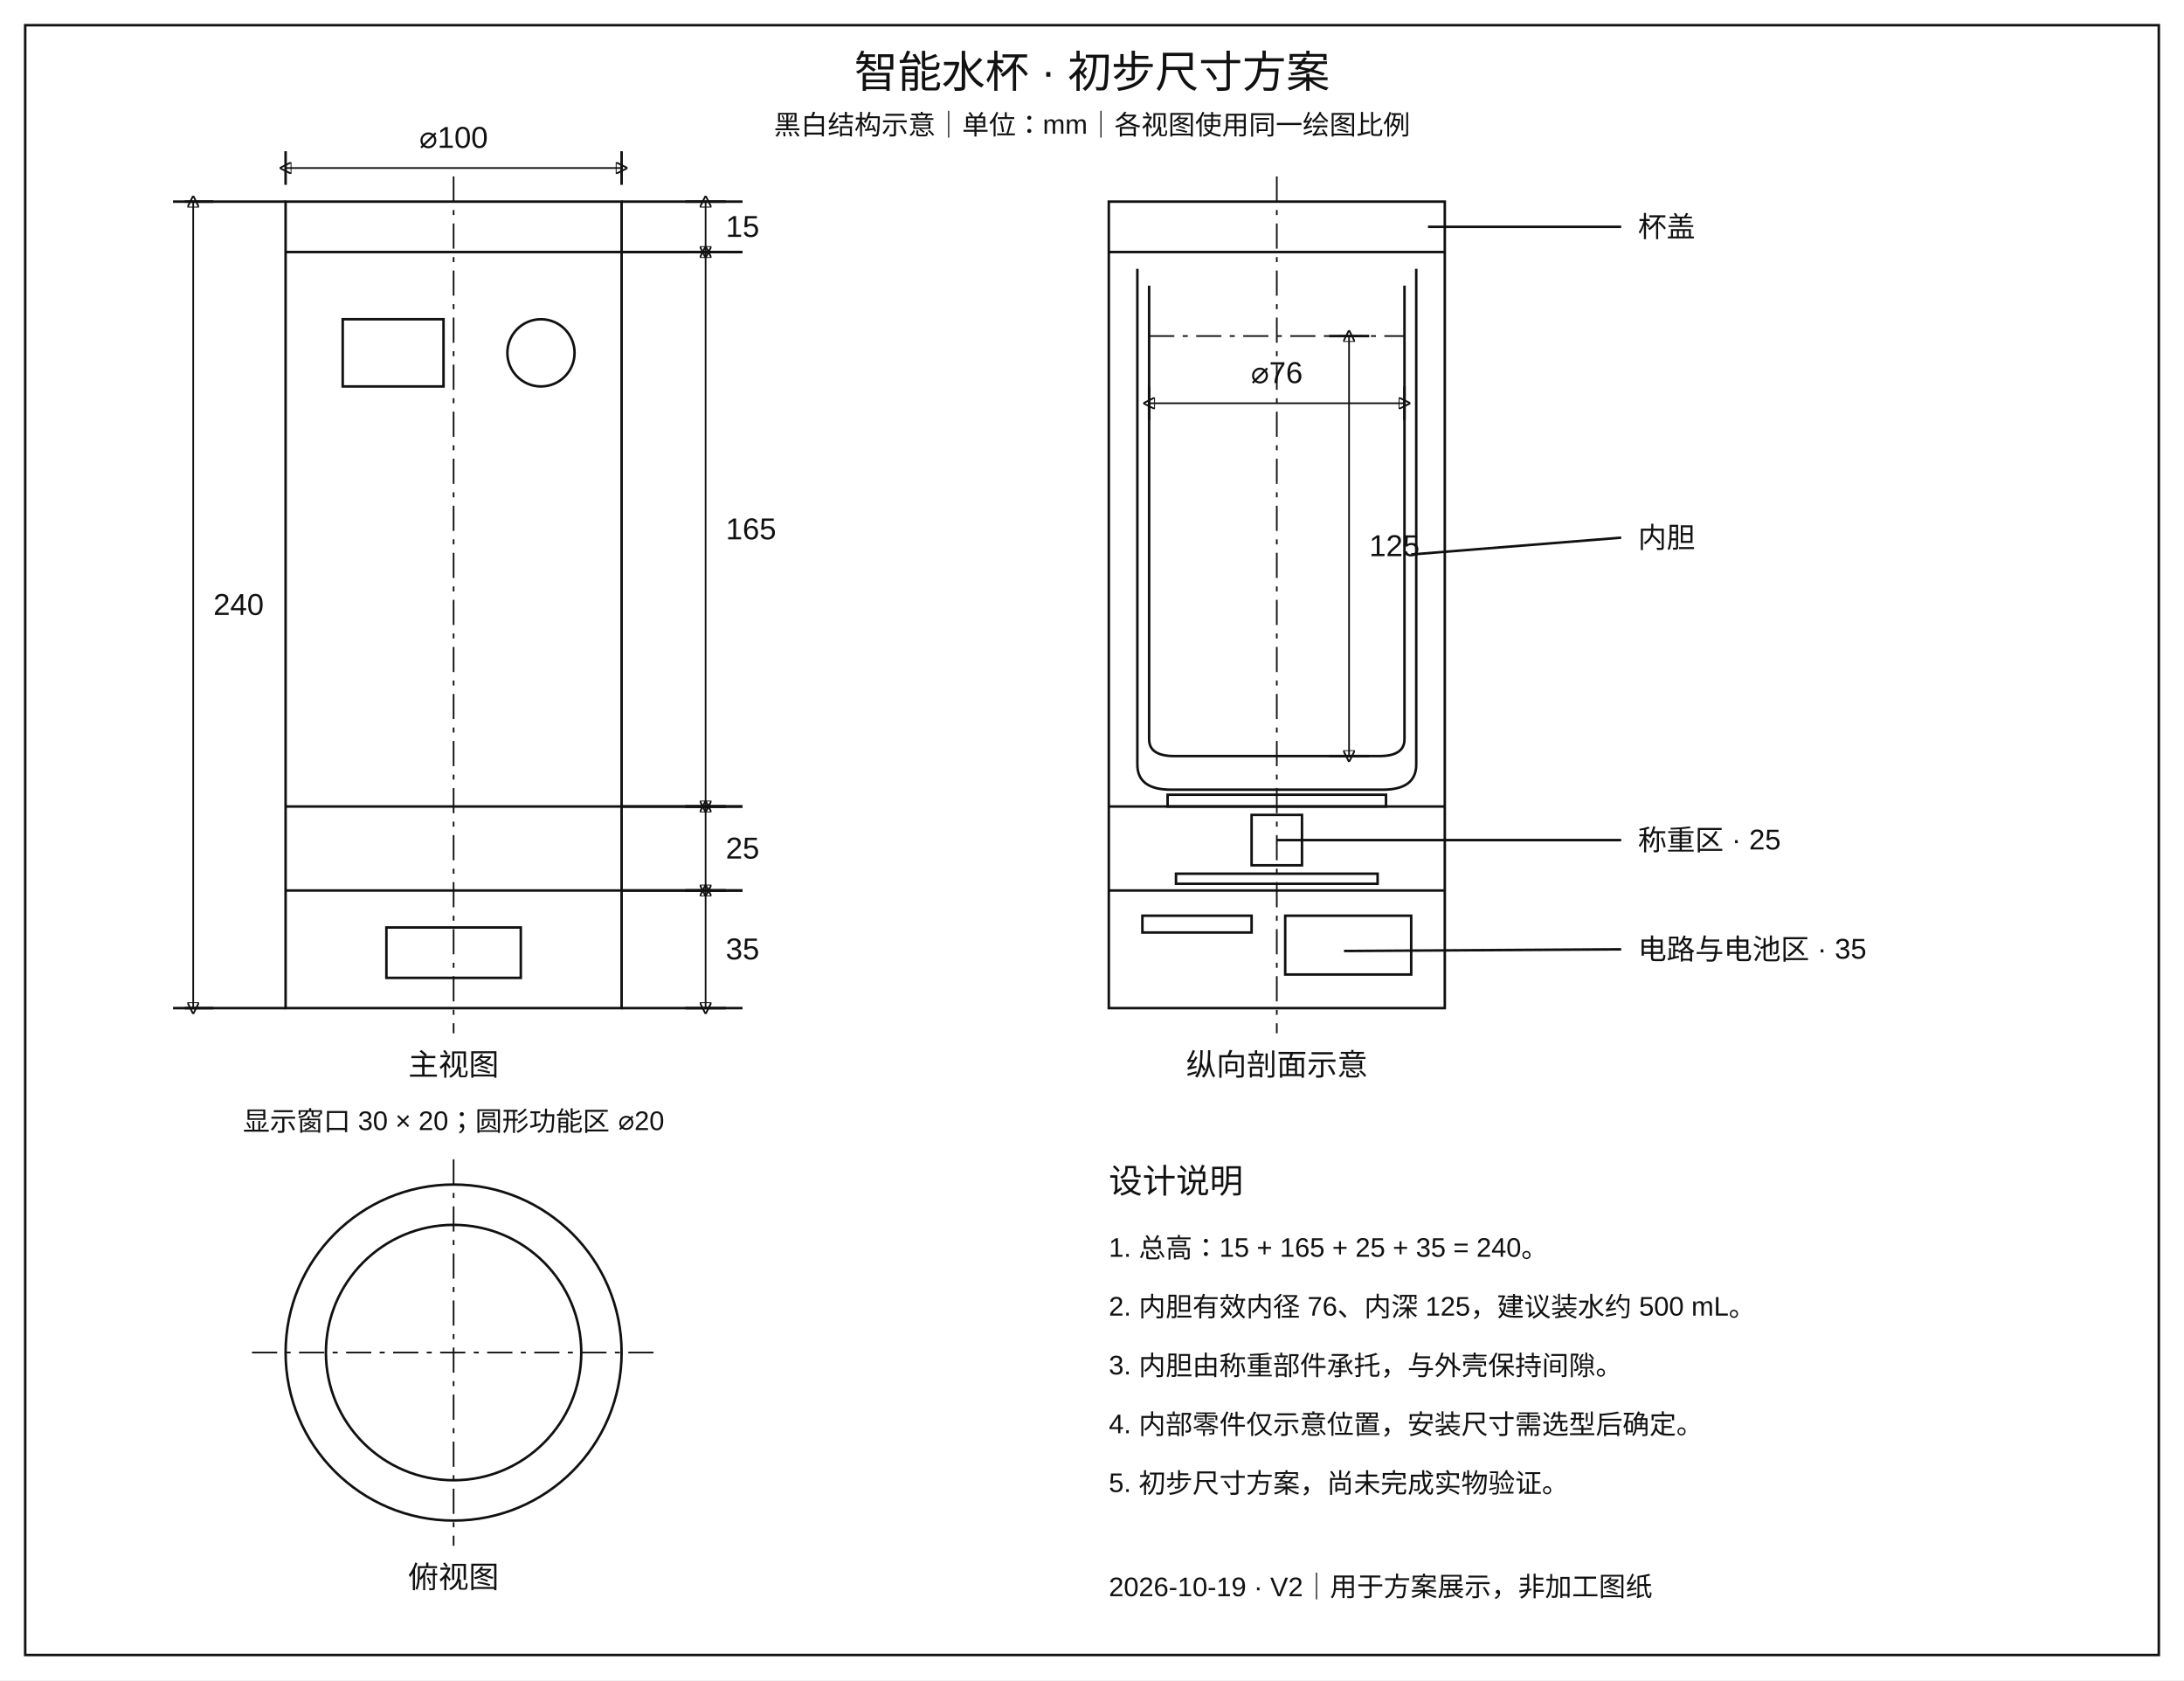
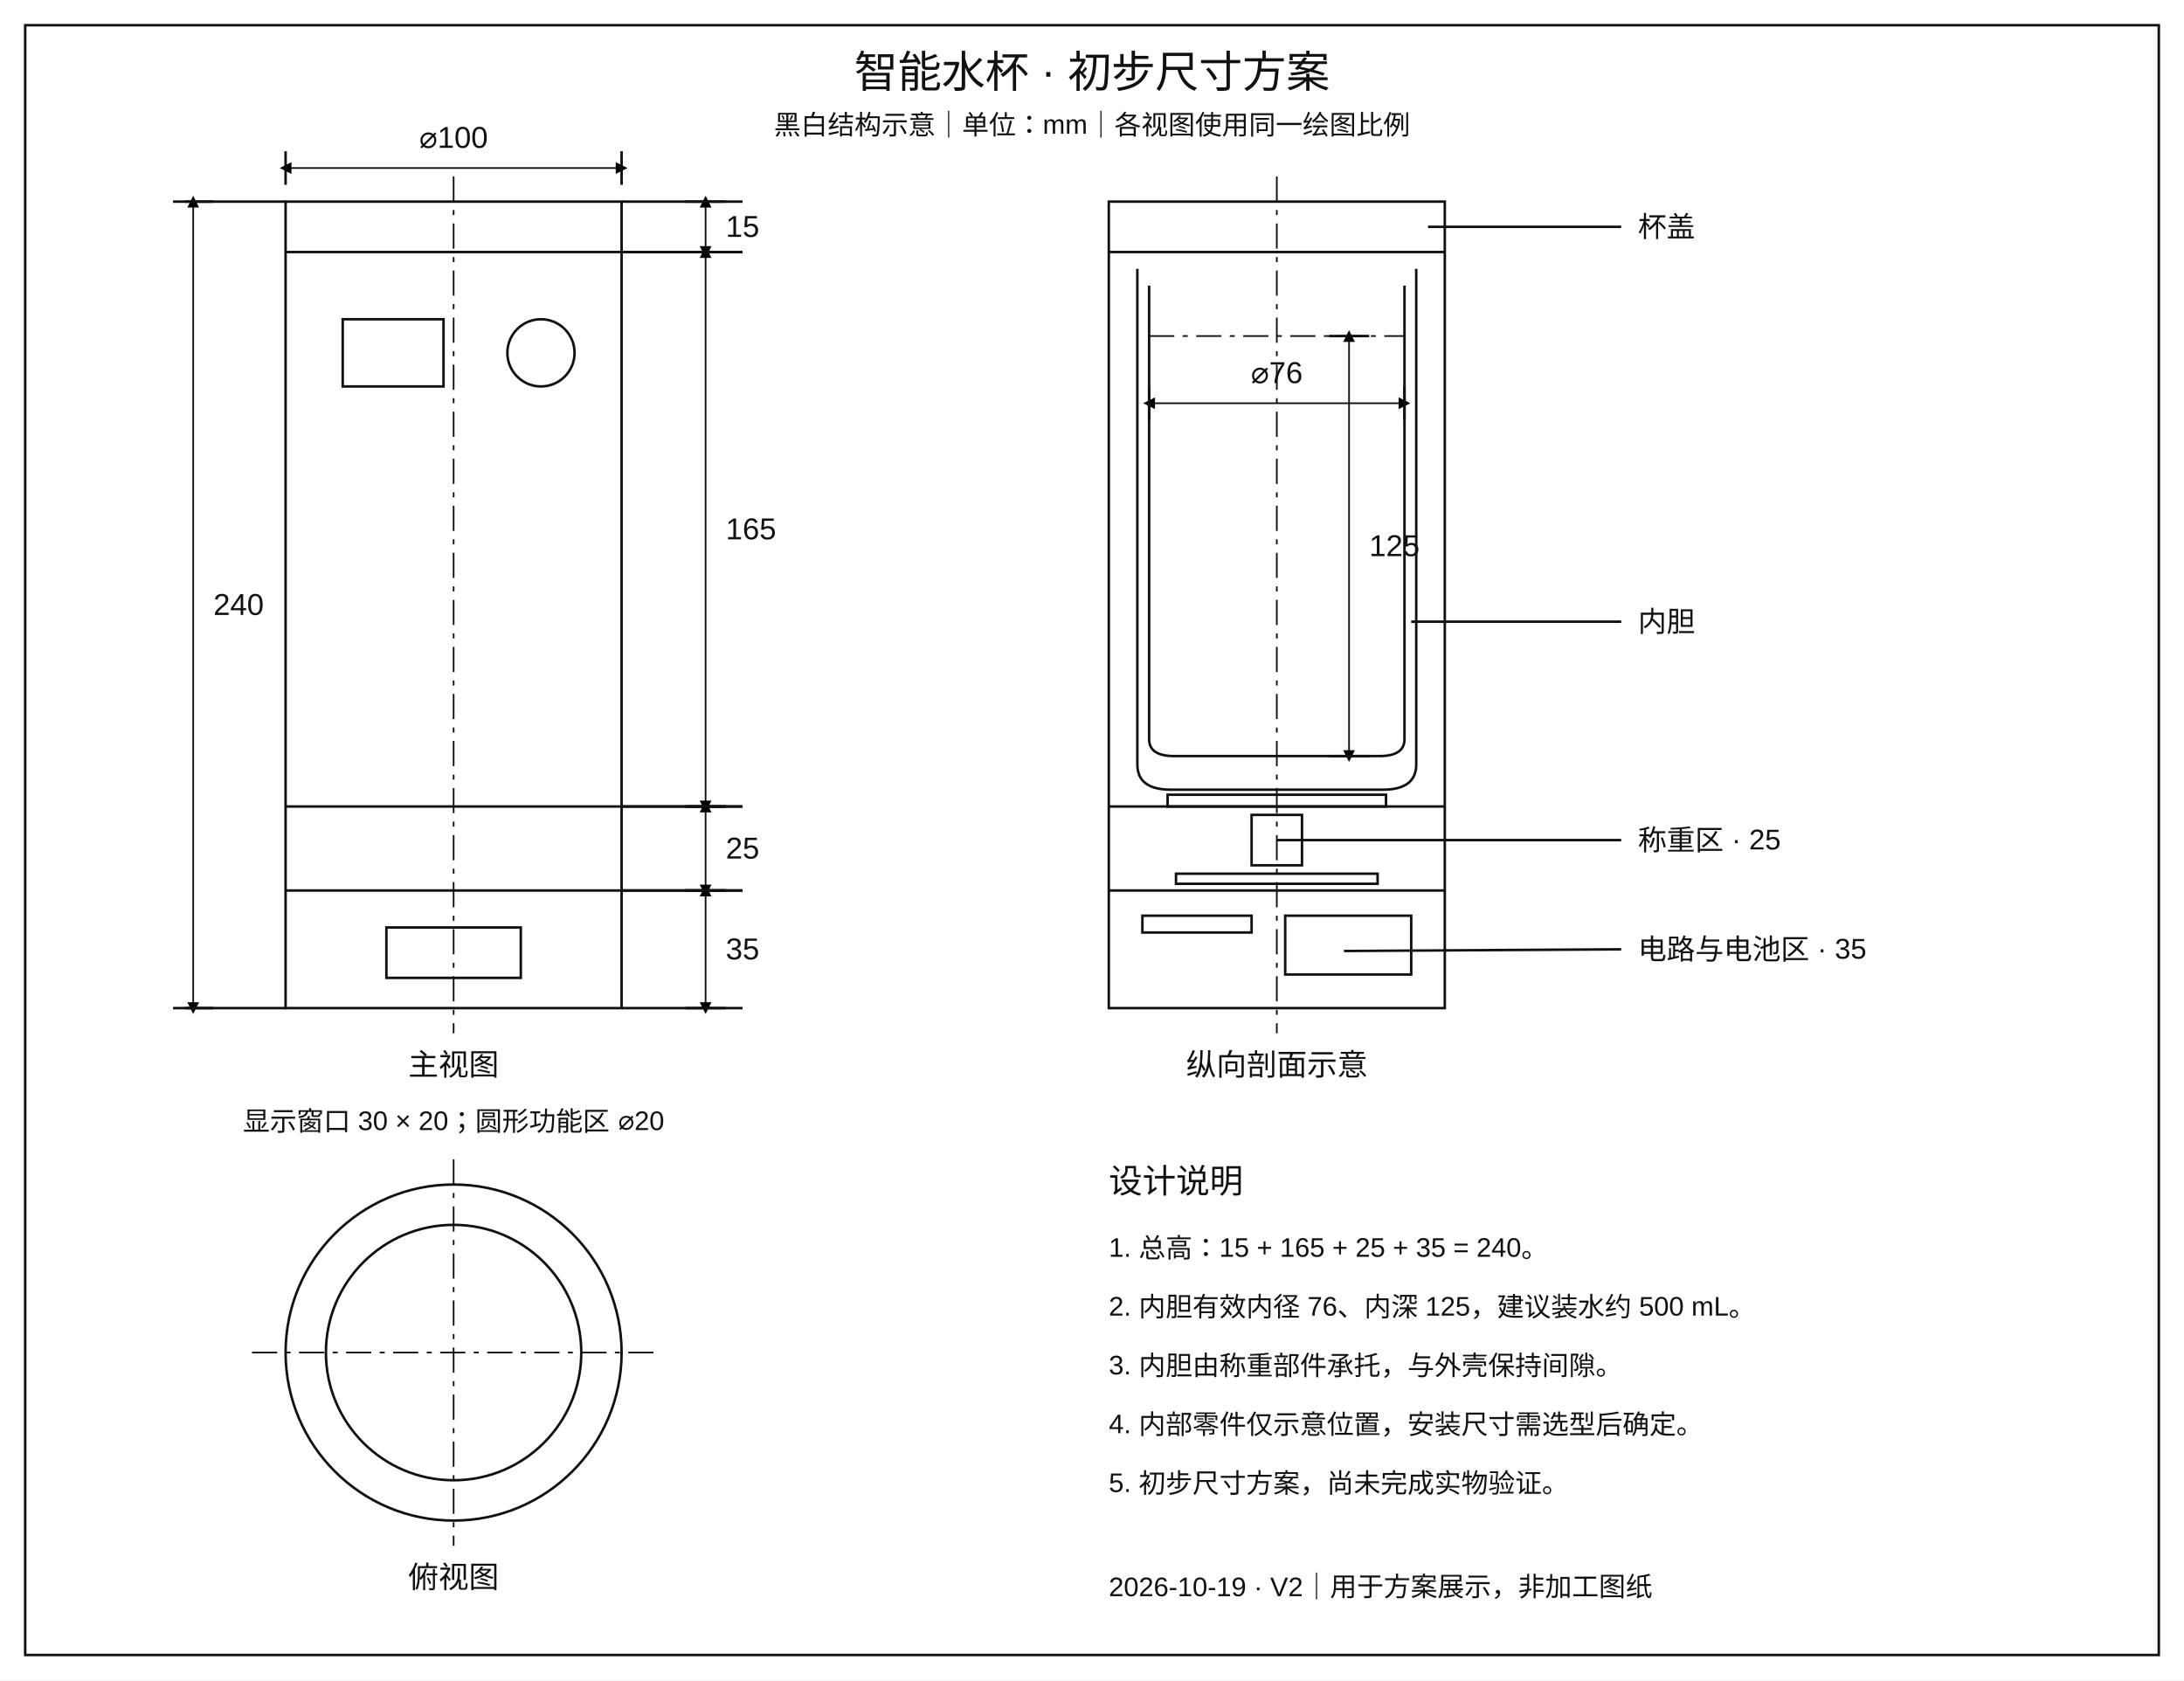
<svg xmlns="http://www.w3.org/2000/svg" width="1300" height="1000" viewBox="0 0 1300 1000">
  <defs>
    <marker id="arr" viewBox="0 0 10 10" refX="5" refY="5" markerWidth="7" markerHeight="7" orient="auto-start-reverse">
-       <path d="M0 0L10 5L0 10Z" fill="black" />
+       <path d="M0 0L10 5L0 10Z" style="fill:black;stroke:none" />
    </marker>
  </defs>
  <rect width="1300" height="1000" style="fill:white;stroke:none" />
  <style>line,rect,circle,path{fill:none;stroke:#111;stroke-width:1.5}text{fill:#111;font-family:Arial,'Microsoft YaHei',sans-serif;stroke:none}.axis{stroke-width:1;stroke-dasharray:15 5 3 5}.dim{stroke-width:1;marker-start:url(#arr);marker-end:url(#arr)}</style>
  <rect x="15" y="15" width="1270" height="970" />
  <text x="650" y="52" font-size="26" text-anchor="middle">智能水杯 · 初步尺寸方案</text>
  <text x="650" y="80" font-size="16" text-anchor="middle">黑白结构示意｜单位：mm｜各视图使用同一绘图比例</text>
  <rect x="170" y="120" width="200" height="480" />
  <line x1="170" y1="150" x2="370" y2="150" class="" />
  <line x1="170" y1="480" x2="370" y2="480" class="" />
  <line x1="170" y1="530" x2="370" y2="530" class="" />
  <line x1="270" y1="105" x2="270" y2="615" class="axis" />
  <rect x="660" y="120" width="200" height="480" />
  <line x1="660" y1="150" x2="860" y2="150" class="" />
  <line x1="660" y1="480" x2="860" y2="480" class="" />
  <line x1="660" y1="530" x2="860" y2="530" class="" />
  <line x1="760" y1="105" x2="760" y2="615" class="axis" />
  <rect x="204" y="190" width="60" height="40" />
  <circle cx="322" cy="210" r="20" />
  <rect x="230" y="552" width="80" height="30" />
  <line x1="170" y1="100" x2="370" y2="100" class="dim" />
  <line x1="170" y1="90" x2="170" y2="110" class="" />
  <line x1="370" y1="90" x2="370" y2="110" class="" />
  <text x="270" y="88" font-size="18" text-anchor="middle">⌀100</text>
  <line x1="170" y1="120" x2="110" y2="120" class="" />
  <line x1="170" y1="600" x2="110" y2="600" class="" />
  <line x1="115" y1="120" x2="115" y2="600" class="dim" />
  <line x1="103" y1="120" x2="127" y2="120" class="" />
  <line x1="103" y1="600" x2="127" y2="600" class="" />
  <text x="127" y="366" font-size="18" text-anchor="start">240</text>
  <line x1="370" y1="120" x2="442" y2="120" class="" />
  <line x1="370" y1="150" x2="442" y2="150" class="" />
  <line x1="420" y1="120" x2="420" y2="150" class="dim" />
  <line x1="408" y1="120" x2="432" y2="120" class="" />
  <line x1="408" y1="150" x2="432" y2="150" class="" />
  <text x="432" y="141" font-size="18" text-anchor="start">15</text>
  <line x1="370" y1="150" x2="442" y2="150" class="" />
  <line x1="370" y1="480" x2="442" y2="480" class="" />
  <line x1="420" y1="150" x2="420" y2="480" class="dim" />
  <line x1="408" y1="150" x2="432" y2="150" class="" />
  <line x1="408" y1="480" x2="432" y2="480" class="" />
  <text x="432" y="321" font-size="18" text-anchor="start">165</text>
  <line x1="370" y1="480" x2="442" y2="480" class="" />
  <line x1="370" y1="530" x2="442" y2="530" class="" />
  <line x1="420" y1="480" x2="420" y2="530" class="dim" />
  <line x1="408" y1="480" x2="432" y2="480" class="" />
  <line x1="408" y1="530" x2="432" y2="530" class="" />
  <text x="432" y="511" font-size="18" text-anchor="start">25</text>
  <line x1="370" y1="530" x2="442" y2="530" class="" />
  <line x1="370" y1="600" x2="442" y2="600" class="" />
  <line x1="420" y1="530" x2="420" y2="600" class="dim" />
  <line x1="408" y1="530" x2="432" y2="530" class="" />
  <line x1="408" y1="600" x2="432" y2="600" class="" />
  <text x="432" y="571" font-size="18" text-anchor="start">35</text>
  <text x="270" y="640" font-size="18" text-anchor="middle">主视图</text>
  <text x="270" y="673" font-size="16" text-anchor="middle">显示窗口 30 × 20；圆形功能区 ⌀20</text>
  <circle cx="270" cy="805" r="100" />
  <circle cx="270" cy="805" r="76" />
  <line x1="150" y1="805" x2="390" y2="805" class="axis" />
  <line x1="270" y1="690" x2="270" y2="920" class="axis" />
  <text x="270" y="945" font-size="18" text-anchor="middle">俯视图</text>
  <path d="M 677 160 L 677 455 Q 677 470 697 470 L 823 470 Q 843 470 843 455 L 843 160 M 684 170 L 684 440 Q 684 450 699 450 L 821 450 Q 836 450 836 440 L 836 170" />
  <line x1="684" y1="200" x2="836" y2="200" class="axis" />
  <line x1="684" y1="240" x2="836" y2="240" class="dim" />
  <line x1="684" y1="230" x2="684" y2="250" class="" />
  <line x1="836" y1="230" x2="836" y2="250" class="" />
  <text x="760" y="228" font-size="18" text-anchor="middle">⌀76</text>
  <line x1="803" y1="200" x2="803" y2="450" class="dim" />
  <line x1="791" y1="200" x2="815" y2="200" class="" />
  <line x1="791" y1="450" x2="815" y2="450" class="" />
  <text x="815" y="331" font-size="18" text-anchor="start">125</text>
  <rect x="695" y="473" width="130" height="7" />
  <rect x="745" y="485" width="30" height="30" />
  <rect x="700" y="520" width="120" height="6" />
  <rect x="680" y="545" width="65" height="10" />
  <rect x="765" y="545" width="75" height="35" />
  <line x1="850" y1="135" x2="965" y2="135" class="" />
  <text x="975" y="141" font-size="17" text-anchor="start">杯盖</text>
-   <line x1="840" y1="330" x2="965" y2="320" class="" />
-   <text x="975" y="326" font-size="17" text-anchor="start">内胆</text>
+   <line x1="840" y1="370" x2="965" y2="370" class="" />
+   <text x="975" y="376" font-size="17" text-anchor="start">内胆</text>
  <line x1="760" y1="500" x2="965" y2="500" class="" />
  <text x="975" y="506" font-size="17" text-anchor="start">称重区 · 25</text>
  <line x1="800" y1="566" x2="965" y2="565" class="" />
  <text x="975" y="571" font-size="17" text-anchor="start">电路与电池区 · 35</text>
  <text x="760" y="640" font-size="18" text-anchor="middle">纵向剖面示意</text>
  <text x="660" y="710" font-size="20" text-anchor="start">设计说明</text>
  <text x="660" y="748" font-size="16" text-anchor="start">1. 总高：15 + 165 + 25 + 35 = 240。</text>
  <text x="660" y="783" font-size="16" text-anchor="start">2. 内胆有效内径 76、内深 125，建议装水约 500 mL。</text>
  <text x="660" y="818" font-size="16" text-anchor="start">3. 内胆由称重部件承托，与外壳保持间隙。</text>
  <text x="660" y="853" font-size="16" text-anchor="start">4. 内部零件仅示意位置，安装尺寸需选型后确定。</text>
  <text x="660" y="888" font-size="16" text-anchor="start">5. 初步尺寸方案，尚未完成实物验证。</text>
  <text x="660" y="950" font-size="16" text-anchor="start">2026-10-19 · V2｜用于方案展示，非加工图纸</text>
</svg>
